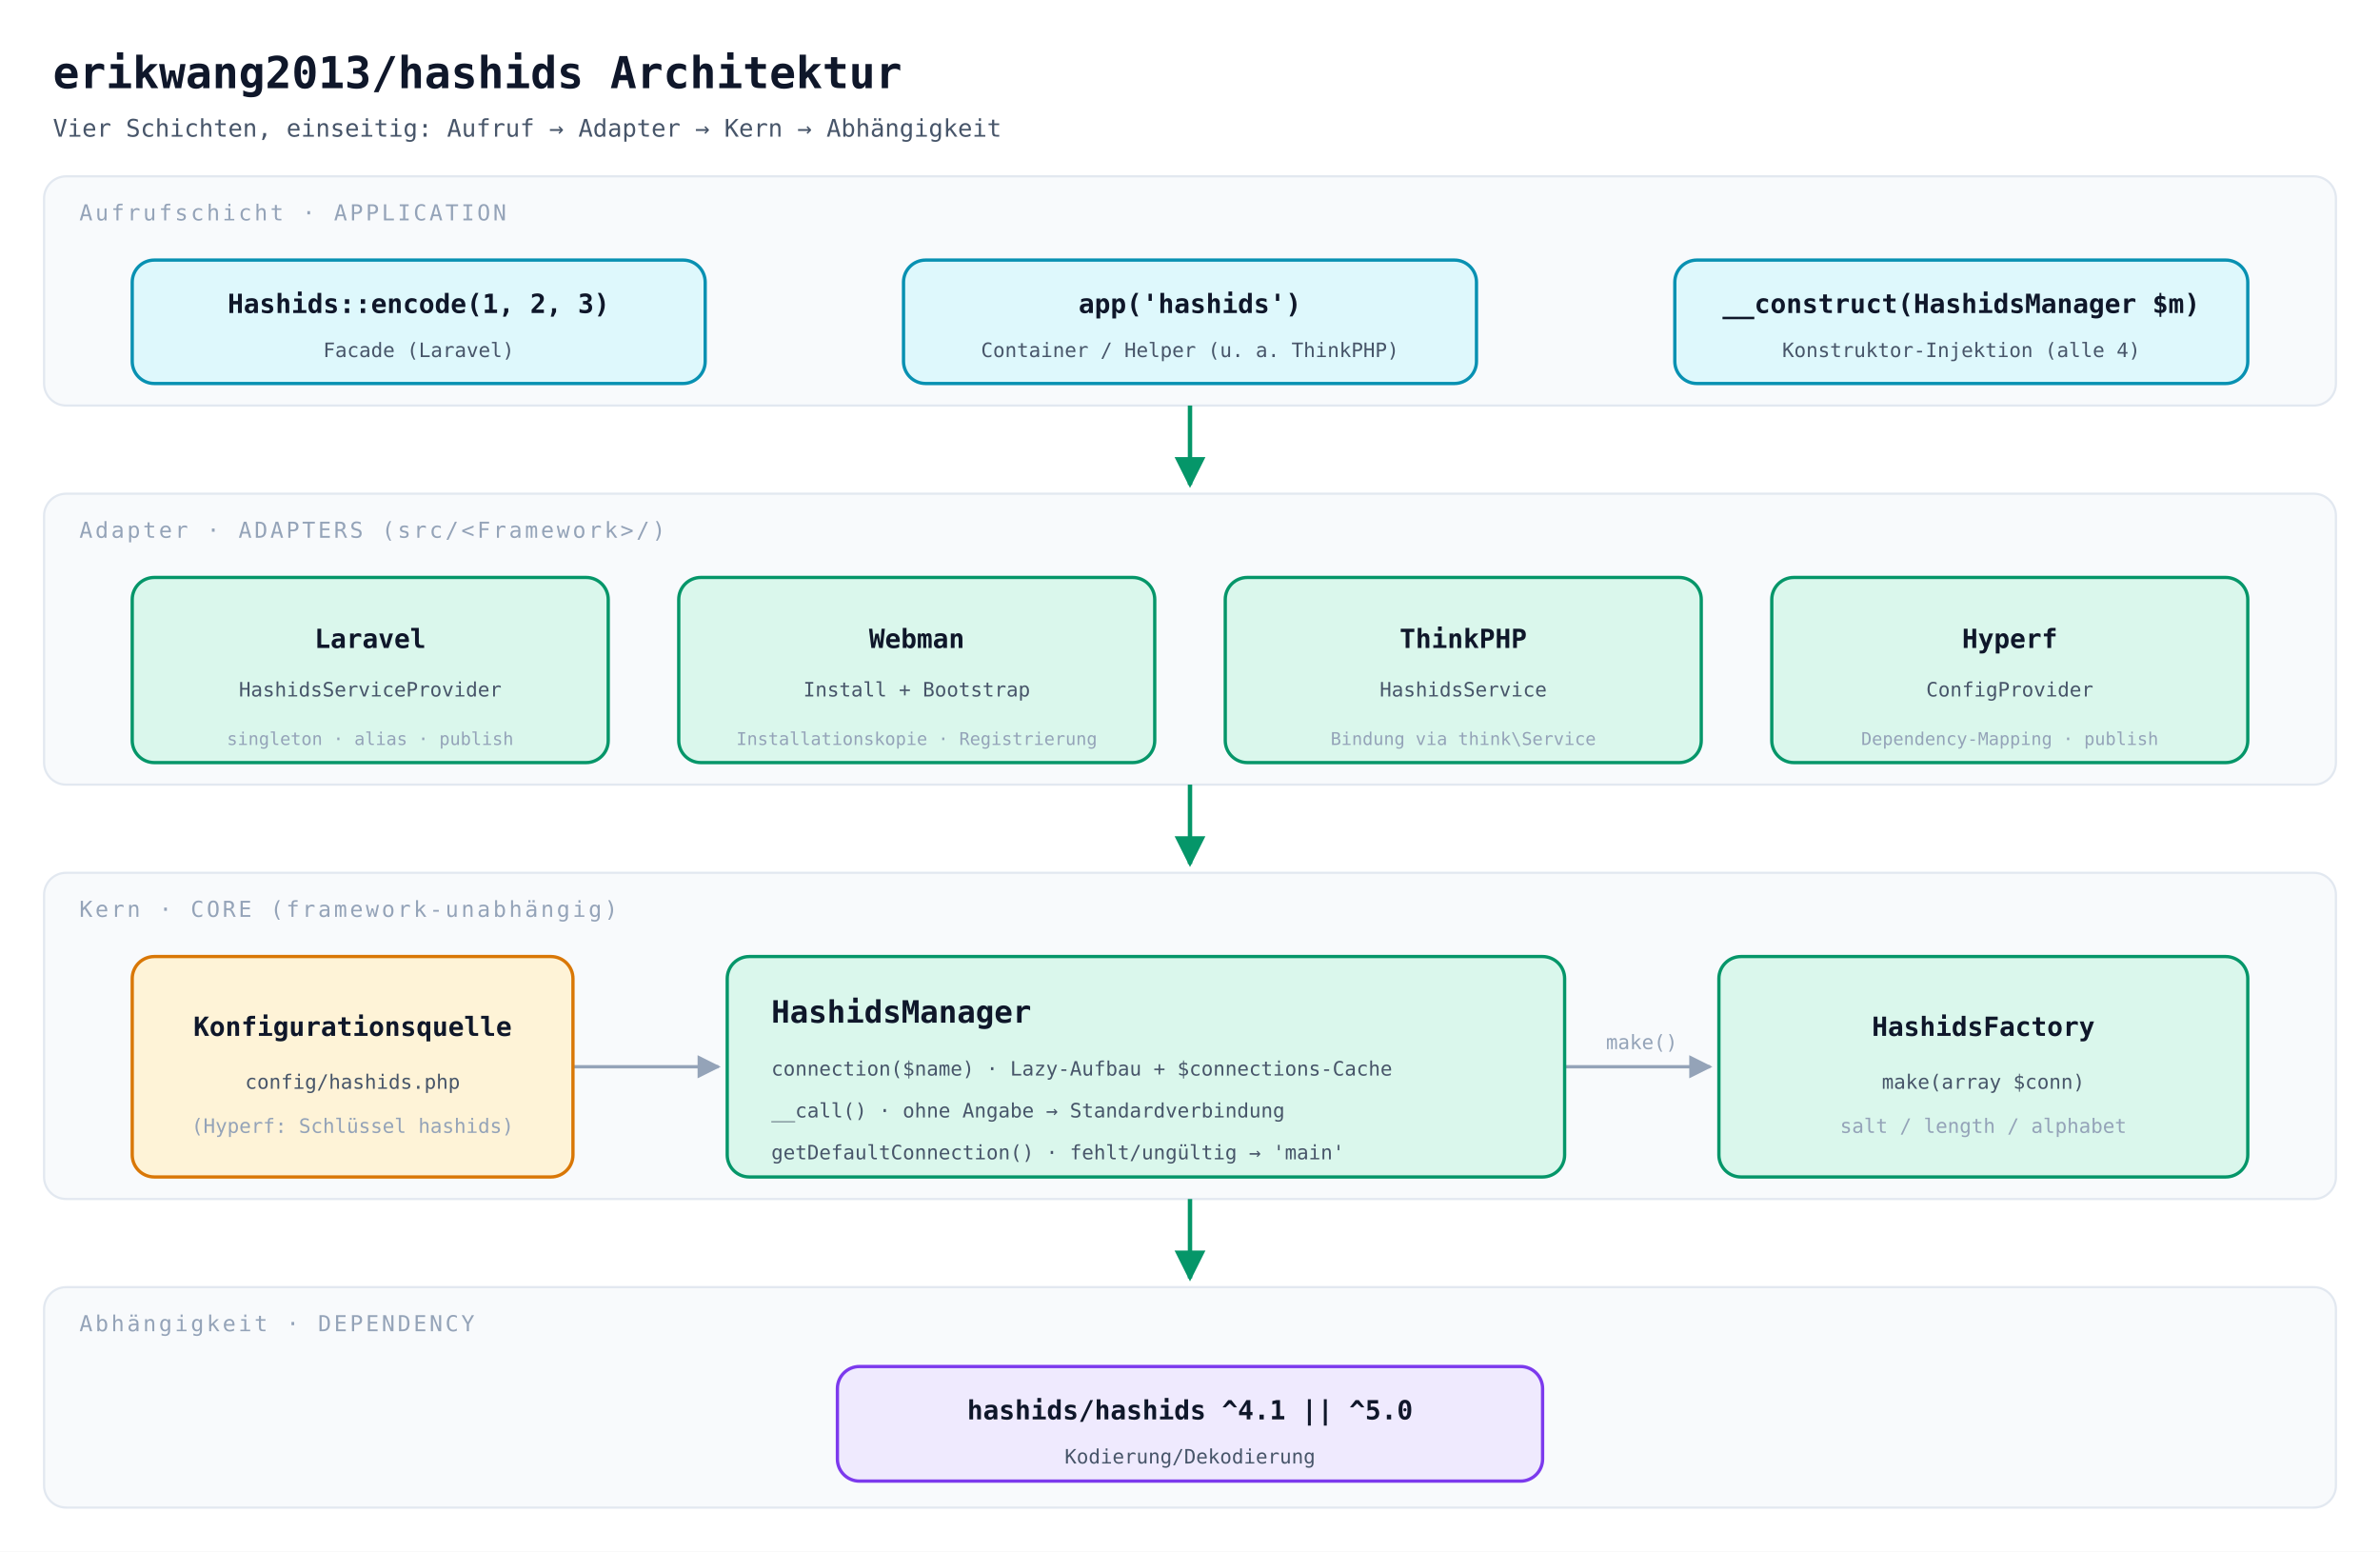
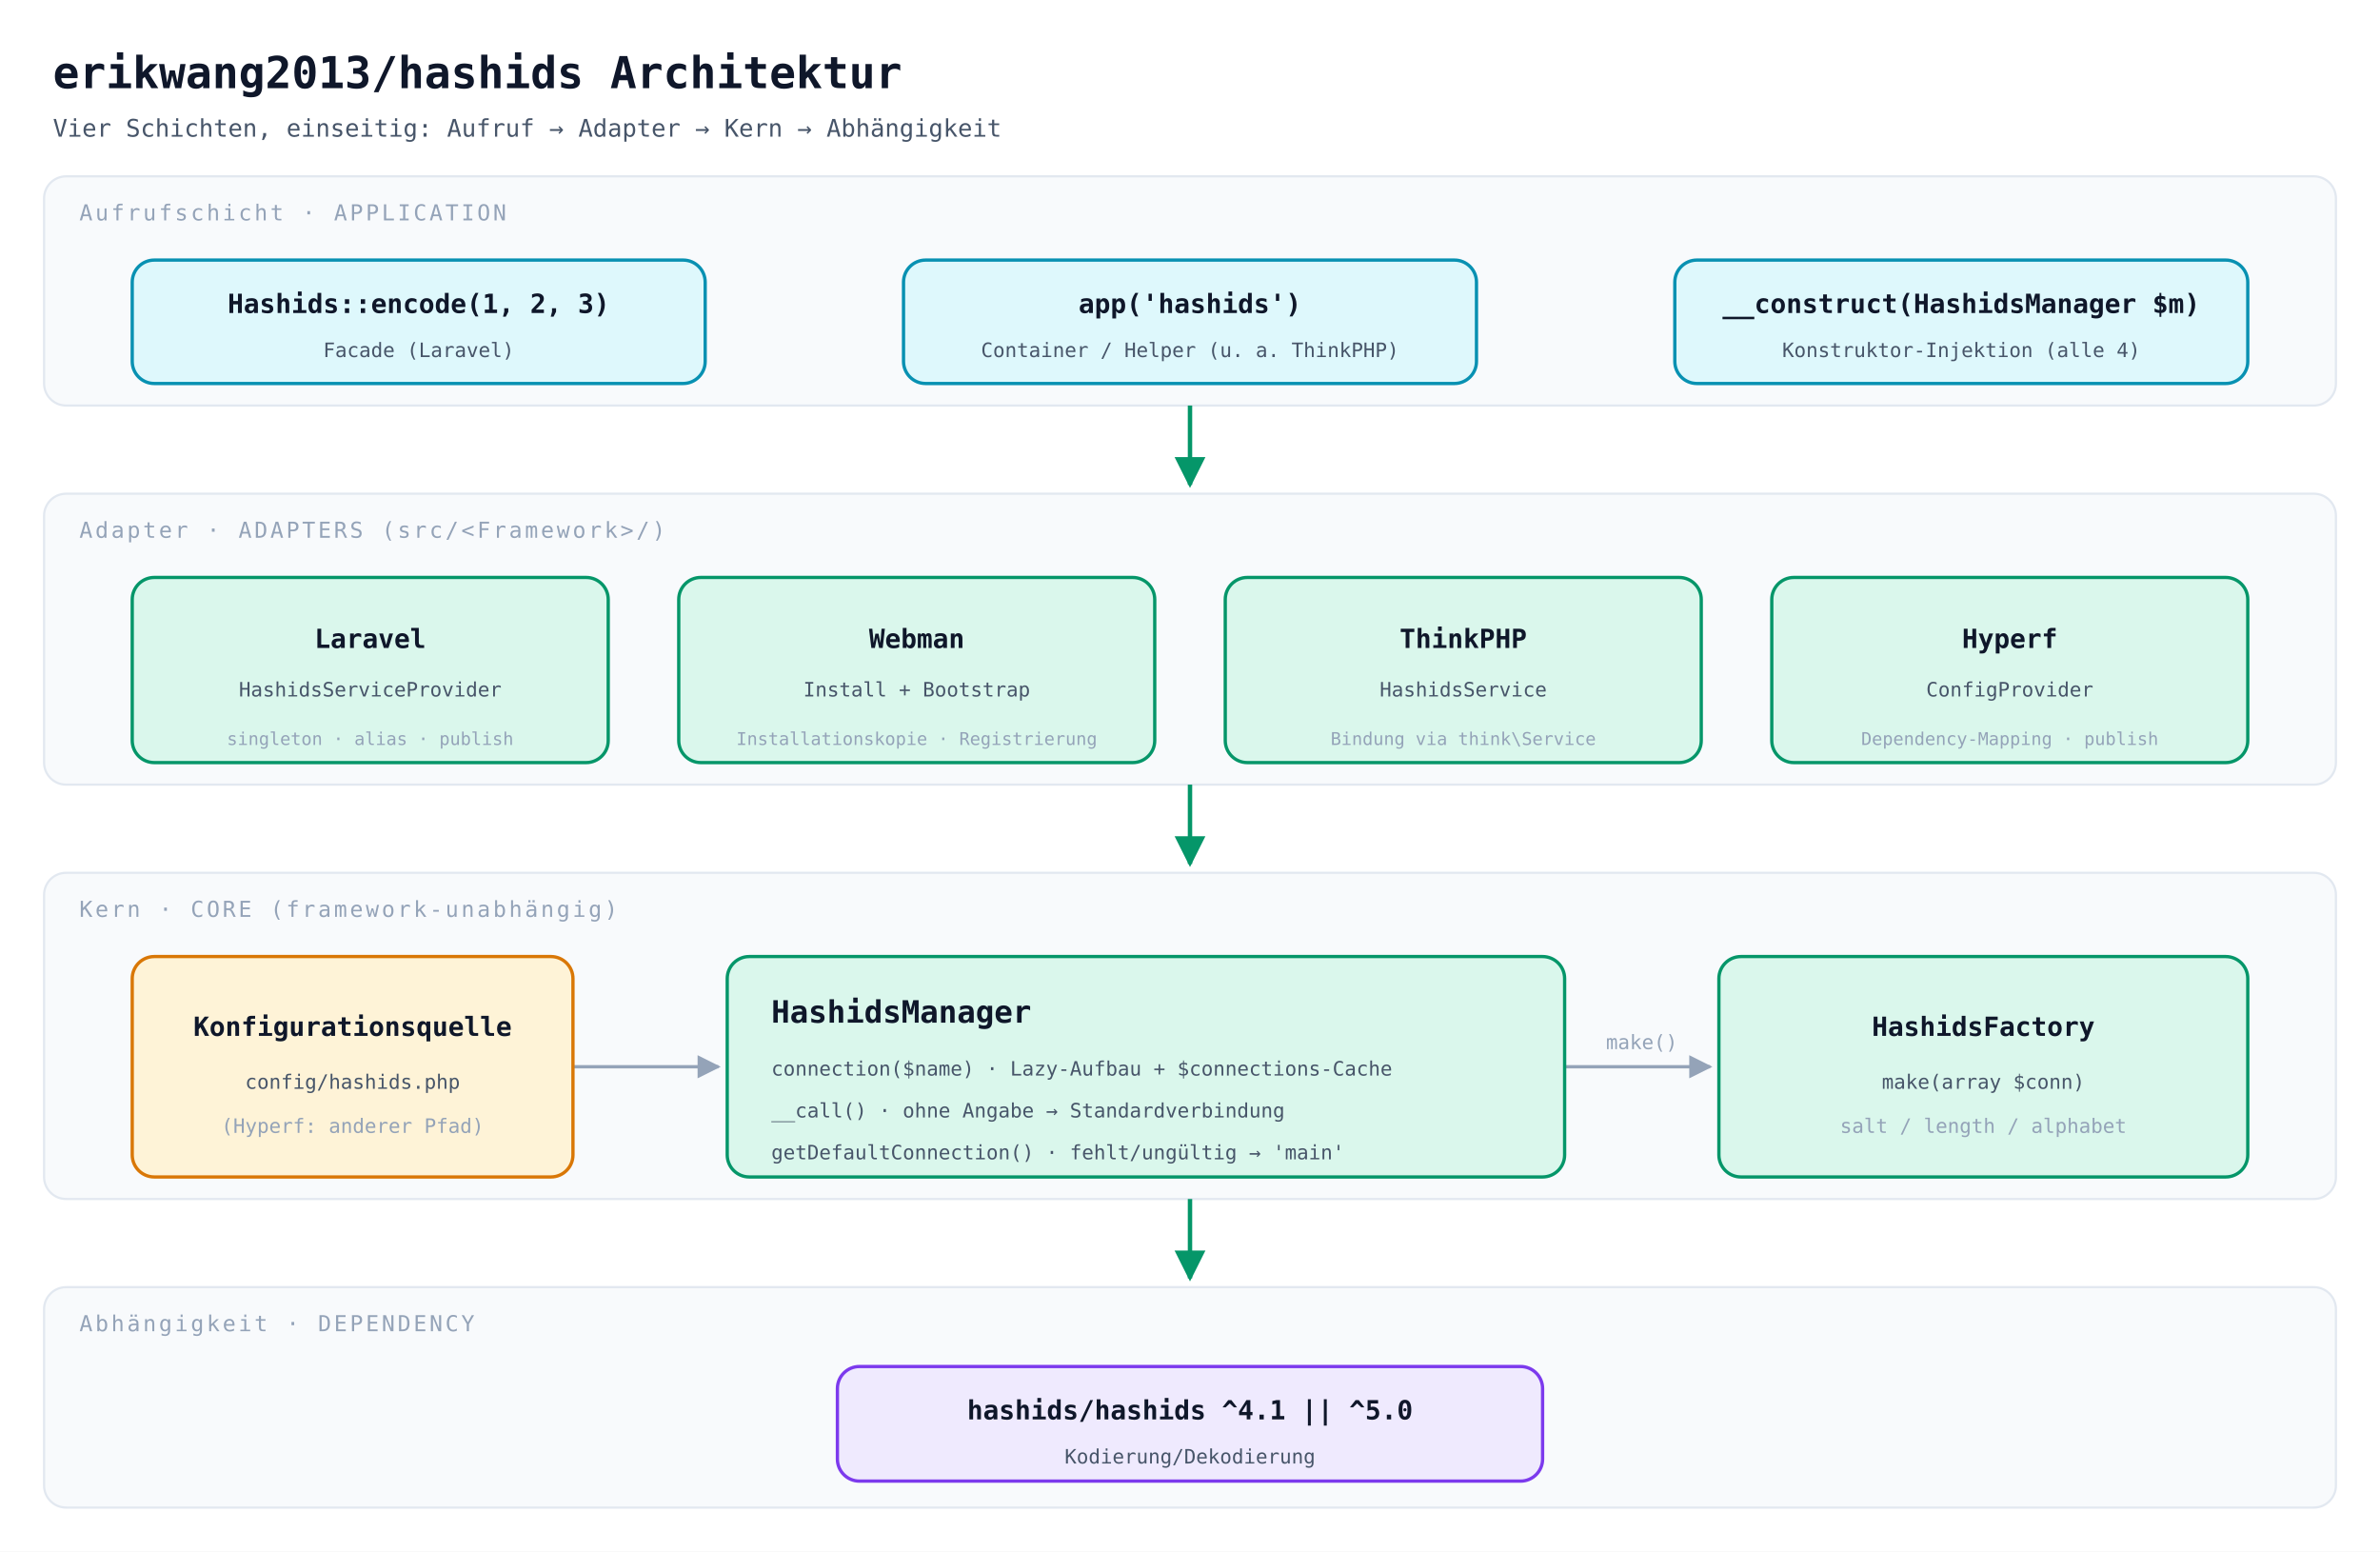
<svg xmlns="http://www.w3.org/2000/svg" viewBox="0 0 1080 704" role="img" aria-labelledby="archTitle archDesc">
  <defs>
    <style>
      text { font-family: ui-monospace, SFMono-Regular, Menlo, Consolas, "DejaVu Sans Mono", "PingFang SC", "Microsoft YaHei", monospace; }
      .bg          { fill: #ffffff; }
      .lane        { fill: #f8fafc; stroke: #e2e8f0; stroke-width: 1; }
      .lane-title  { fill: #94a3b8; font-size: 10px; letter-spacing: 1.2px; }
      .c-mask      { fill: #ffffff; }
      .c-frontend  { fill: rgba(34,211,238,.15);  stroke: #0891b2; stroke-width: 1.5; }
      .c-backend   { fill: rgba(52,211,153,.18);  stroke: #059669; stroke-width: 1.5; }
      .c-cloud     { fill: rgba(251,191,36,.18);  stroke: #d97706; stroke-width: 1.5; }
      .c-database  { fill: rgba(167,139,250,.18); stroke: #7c3aed; stroke-width: 1.5; }
      .t-primary   { fill: #0f172a; font-weight: 600; }
      .t-muted     { fill: #475569; }
      .t-dim       { fill: #94a3b8; }
      .a-default   { stroke: #94a3b8; fill: none; }
      .a-emphasis  { stroke: #059669; fill: none; }
      .a-head-default  { fill: #94a3b8; }
      .a-head-emphasis { fill: #059669; }

      @media (prefers-color-scheme: dark) {
        .bg          { fill: #0b1220; }
        .lane        { fill: #0f172a; stroke: #1e293b; }
        .lane-title  { fill: #64748b; }
        .c-mask      { fill: #0f172a; }
        .c-frontend  { fill: rgba(8,51,68,.40);   stroke: #22d3ee; }
        .c-backend   { fill: rgba(6,78,59,.40);   stroke: #34d399; }
        .c-cloud     { fill: rgba(120,53,15,.35); stroke: #fbbf24; }
        .c-database  { fill: rgba(76,29,149,.40); stroke: #a78bfa; }
        .t-primary   { fill: #f8fafc; }
        .t-muted     { fill: #94a3b8; }
        .t-dim       { fill: #64748b; }
        .a-default   { stroke: #64748b; }
        .a-emphasis  { stroke: #34d399; }
        .a-head-default  { fill: #64748b; }
        .a-head-emphasis { fill: #34d399; }
      }
    </style>
    <marker id="ah" viewBox="0 0 10 10" refX="9" refY="5" markerWidth="7" markerHeight="7" orient="auto">
      <path d="M0 0 L10 5 L0 10 z" class="a-head-default" />
    </marker>
    <marker id="ah-e" viewBox="0 0 10 10" refX="9" refY="5" markerWidth="7" markerHeight="7" orient="auto">
      <path d="M0 0 L10 5 L0 10 z" class="a-head-emphasis" />
    </marker>
  </defs>
  <rect class="bg" x="0" y="0" width="1080" height="704" />
  <text x="24" y="40" class="t-primary" font-size="20">erikwang2013/hashids Architektur</text>
  <text x="24" y="62" class="t-muted" font-size="11">Vier Schichten, einseitig: Aufruf → Adapter → Kern → Abhängigkeit</text>
  <rect class="lane" x="20" y="80" width="1040" height="104" rx="10" />
  <rect class="lane" x="20" y="224" width="1040" height="132" rx="10" />
  <rect class="lane" x="20" y="396" width="1040" height="148" rx="10" />
  <rect class="lane" x="20" y="584" width="1040" height="100" rx="10" />
  <text class="lane-title" x="36" y="100">Aufrufschicht · APPLICATION</text>
  <text class="lane-title" x="36" y="244">Adapter · ADAPTERS (src/&lt;Framework&gt;/)</text>
  <text class="lane-title" x="36" y="416">Kern · CORE (framework-unabhängig)</text>
  <text class="lane-title" x="36" y="604">Abhängigkeit · DEPENDENCY</text>
  <line class="a-emphasis" x1="540" y1="184" x2="540" y2="220" stroke-width="2" marker-end="url(#ah-e)" />
  <line class="a-emphasis" x1="540" y1="356" x2="540" y2="392" stroke-width="2" marker-end="url(#ah-e)" />
  <line class="a-emphasis" x1="540" y1="544" x2="540" y2="580" stroke-width="2" marker-end="url(#ah-e)" />
  <line class="a-default" x1="260" y1="484" x2="326" y2="484" stroke-width="1.5" marker-end="url(#ah)" />
  <line class="a-default" x1="710" y1="484" x2="776" y2="484" stroke-width="1.5" marker-end="url(#ah)" />
  <text class="t-dim" x="745" y="476" font-size="9" text-anchor="middle">make()</text>
  <rect class="c-mask" x="60" y="118" width="260" height="56" rx="10" />
  <rect class="c-frontend" x="60" y="118" width="260" height="56" rx="10" />
  <text class="t-primary" x="190" y="142" font-size="12" text-anchor="middle">Hashids::encode(1, 2, 3)</text>
  <text class="t-muted" x="190" y="162" font-size="9" text-anchor="middle">Facade (Laravel)</text>
  <rect class="c-mask" x="410" y="118" width="260" height="56" rx="10" />
  <rect class="c-frontend" x="410" y="118" width="260" height="56" rx="10" />
  <text class="t-primary" x="540" y="142" font-size="12" text-anchor="middle">app('hashids')</text>
  <text class="t-muted" x="540" y="162" font-size="9" text-anchor="middle">Container / Helper (u. a. ThinkPHP)</text>
  <rect class="c-mask" x="760" y="118" width="260" height="56" rx="10" />
  <rect class="c-frontend" x="760" y="118" width="260" height="56" rx="10" />
  <text class="t-primary" x="890" y="142" font-size="12" text-anchor="middle">__construct(HashidsManager $m)</text>
  <text class="t-muted" x="890" y="162" font-size="9" text-anchor="middle">Konstruktor-Injektion (alle 4)</text>
  <rect class="c-mask" x="60" y="262" width="216" height="84" rx="10" />
  <rect class="c-backend" x="60" y="262" width="216" height="84" rx="10" />
  <text class="t-primary" x="168" y="294" font-size="12" text-anchor="middle">Laravel</text>
  <text class="t-muted" x="168" y="316" font-size="9" text-anchor="middle">HashidsServiceProvider</text>
  <text class="t-dim" x="168" y="338" font-size="8" text-anchor="middle">singleton · alias · publish</text>
  <rect class="c-mask" x="308" y="262" width="216" height="84" rx="10" />
  <rect class="c-backend" x="308" y="262" width="216" height="84" rx="10" />
  <text class="t-primary" x="416" y="294" font-size="12" text-anchor="middle">Webman</text>
  <text class="t-muted" x="416" y="316" font-size="9" text-anchor="middle">Install + Bootstrap</text>
  <text class="t-dim" x="416" y="338" font-size="8" text-anchor="middle">Installationskopie · Registrierung</text>
  <rect class="c-mask" x="556" y="262" width="216" height="84" rx="10" />
  <rect class="c-backend" x="556" y="262" width="216" height="84" rx="10" />
  <text class="t-primary" x="664" y="294" font-size="12" text-anchor="middle">ThinkPHP</text>
  <text class="t-muted" x="664" y="316" font-size="9" text-anchor="middle">HashidsService</text>
  <text class="t-dim" x="664" y="338" font-size="8" text-anchor="middle">Bindung via think\Service</text>
  <rect class="c-mask" x="804" y="262" width="216" height="84" rx="10" />
  <rect class="c-backend" x="804" y="262" width="216" height="84" rx="10" />
  <text class="t-primary" x="912" y="294" font-size="12" text-anchor="middle">Hyperf</text>
  <text class="t-muted" x="912" y="316" font-size="9" text-anchor="middle">ConfigProvider</text>
  <text class="t-dim" x="912" y="338" font-size="8" text-anchor="middle">Dependency-Mapping · publish</text>
  <rect class="c-mask" x="60" y="434" width="200" height="100" rx="10" />
  <rect class="c-cloud" x="60" y="434" width="200" height="100" rx="10" />
  <text class="t-primary" x="160" y="470" font-size="12" text-anchor="middle">Konfigurationsquelle</text>
  <text class="t-muted" x="160" y="494" font-size="9" text-anchor="middle">config/hashids.php</text>
-   <text class="t-dim" x="160" y="514" font-size="9" text-anchor="middle">(Hyperf: Schlüssel hashids)</text>
+   <text class="t-dim" x="160" y="514" font-size="9" text-anchor="middle">(Hyperf: anderer Pfad)</text>
  <rect class="c-mask" x="330" y="434" width="380" height="100" rx="10" />
  <rect class="c-backend" x="330" y="434" width="380" height="100" rx="10" />
  <text class="t-primary" x="350" y="464" font-size="14">HashidsManager</text>
  <text class="t-muted" x="350" y="488" font-size="9">connection($name) · Lazy-Aufbau + $connections-Cache</text>
  <text class="t-muted" x="350" y="507" font-size="9">__call() · ohne Angabe → Standardverbindung</text>
  <text class="t-muted" x="350" y="526" font-size="9">getDefaultConnection() · fehlt/ungültig → 'main'</text>
  <rect class="c-mask" x="780" y="434" width="240" height="100" rx="10" />
  <rect class="c-backend" x="780" y="434" width="240" height="100" rx="10" />
  <text class="t-primary" x="900" y="470" font-size="12" text-anchor="middle">HashidsFactory</text>
  <text class="t-muted" x="900" y="494" font-size="9" text-anchor="middle">make(array $conn)</text>
  <text class="t-dim" x="900" y="514" font-size="9" text-anchor="middle">salt / length / alphabet</text>
  <rect class="c-mask" x="380" y="620" width="320" height="52" rx="10" />
  <rect class="c-database" x="380" y="620" width="320" height="52" rx="10" />
  <text class="t-primary" x="540" y="644" font-size="12" text-anchor="middle">hashids/hashids ^4.1 || ^5.0</text>
  <text class="t-muted" x="540" y="664" font-size="9" text-anchor="middle">Kodierung/Dekodierung</text>
</svg>
